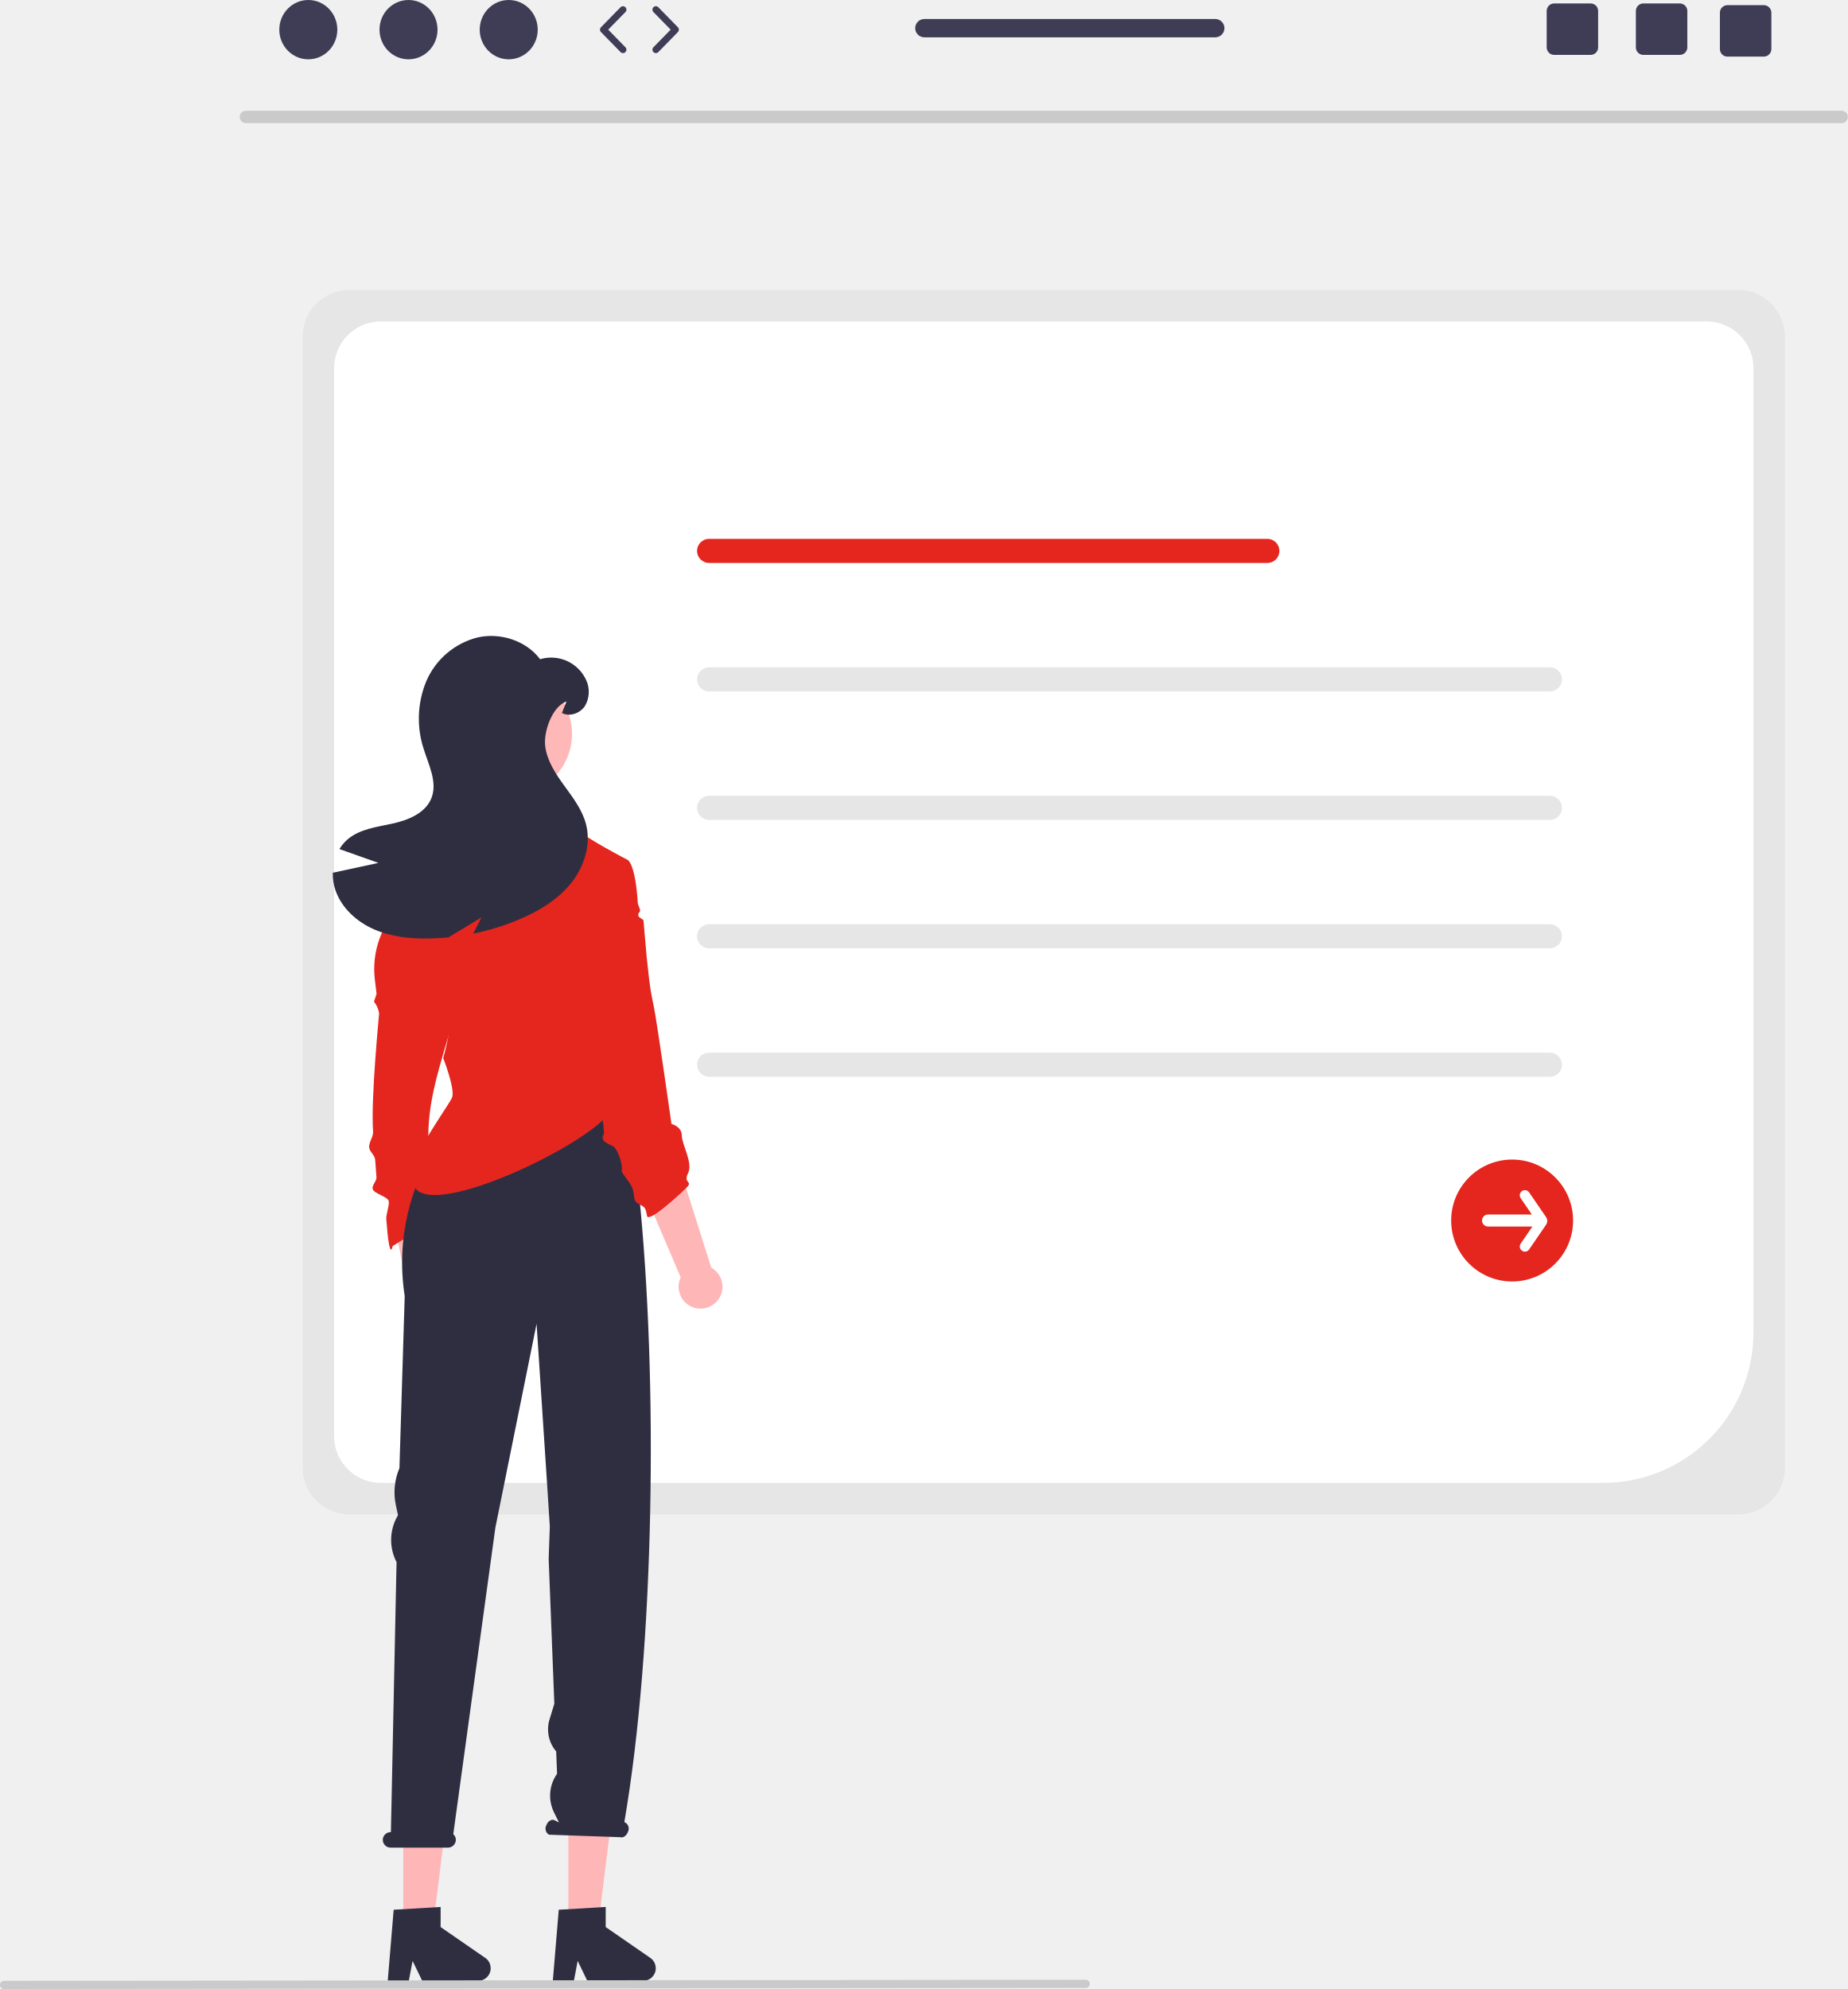
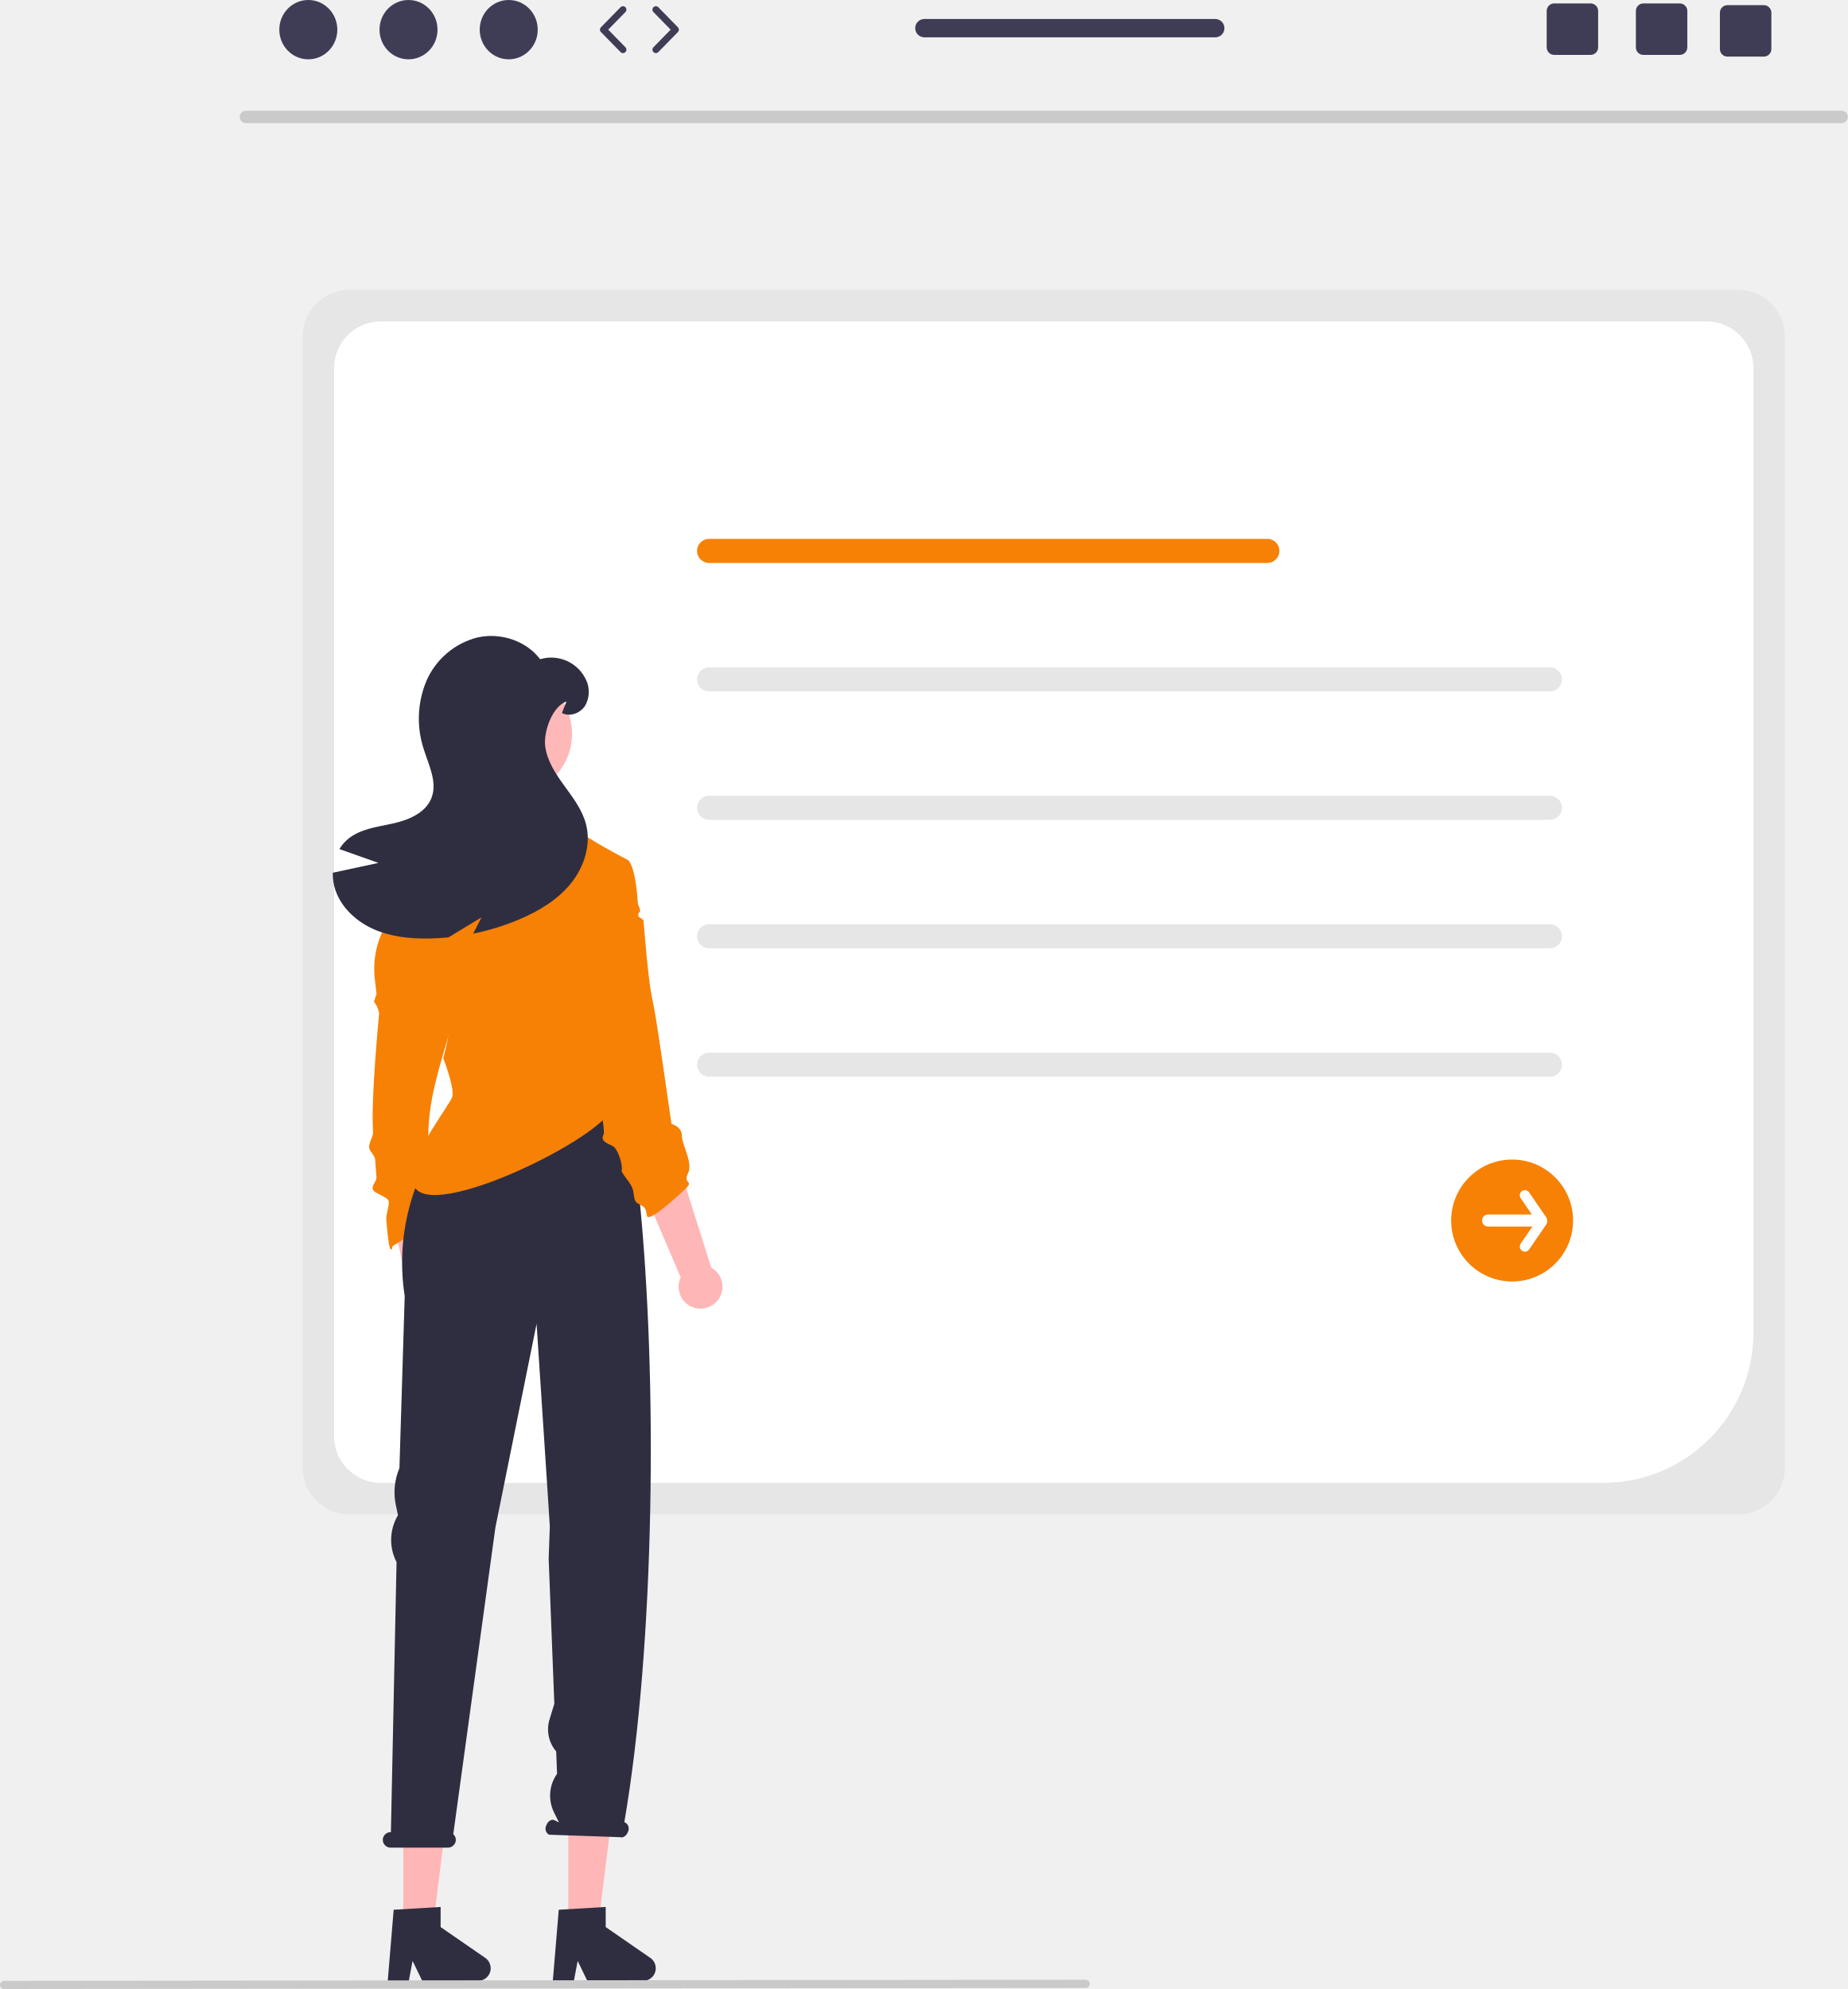
<svg xmlns="http://www.w3.org/2000/svg" width="538.716" height="579.819" viewBox="0 0 538.716 579.819">
  <path d="M506.768,441.458H101.832c-7.512-.009-13.6-6.097-13.609-13.609V98.126c.009-7.512,6.097-13.6,13.609-13.609H506.768c7.512,.009,13.6,6.097,13.609,13.609V427.849c-.009,7.512-6.097,13.6-13.609,13.609Z" fill="#e6e6e6" />
  <path d="M467.423,432.279H111.014c-7.512-.009-13.6-6.097-13.609-13.609V107.313c.009-7.512,6.097-13.6,13.609-13.609H497.588c7.512,.009,13.6,6.097,13.609,13.609V388.504c-.027,24.164-19.61,43.747-43.774,43.774Z" fill="#fff" />
-   <path d="M369.483,164.107H206.729c-1.938,0-3.51-1.571-3.51-3.51s1.571-3.51,3.51-3.51h162.753c1.938,0,3.51,1.571,3.51,3.51s-1.571,3.51-3.51,3.51Z" fill="#e5261f" />
+   <path d="M369.483,164.107H206.729c-1.938,0-3.51-1.571-3.51-3.51s1.571-3.51,3.51-3.51h162.753c1.938,0,3.51,1.571,3.51,3.51s-1.571,3.51-3.51,3.51Z" fill="#f78104" />
  <path d="M451.871,201.554H206.729c-1.938,0-3.51-1.571-3.51-3.51s1.571-3.51,3.51-3.51h245.142c1.938,0,3.51,1.571,3.51,3.51s-1.571,3.51-3.51,3.51Z" fill="#e6e6e6" />
  <path d="M451.871,239.001H206.729c-1.938,0-3.51-1.571-3.51-3.51s1.571-3.51,3.51-3.51h245.142c1.938,0,3.51,1.571,3.51,3.51s-1.571,3.51-3.51,3.51Z" fill="#e6e6e6" />
  <path d="M451.871,276.448H206.729c-1.938,0-3.51-1.571-3.51-3.51s1.571-3.51,3.51-3.51h245.142c1.938,0,3.51,1.571,3.51,3.51s-1.571,3.51-3.51,3.51Z" fill="#e6e6e6" />
  <path d="M451.871,313.895H206.729c-1.938,0-3.51-1.571-3.51-3.51s1.571-3.51,3.51-3.51h245.142c1.938,0,3.51,1.571,3.51,3.51s-1.571,3.51-3.51,3.51Z" fill="#e6e6e6" />
-   <path d="M440.847,373.569c-9.815,0-17.772-7.957-17.772-17.772s7.957-17.772,17.772-17.772c9.815,0,17.772,7.957,17.772,17.772h0c-0,9.815-7.957,17.772-17.772,17.772Z" fill="#e5261f" />
+   <path d="M440.847,373.569c-9.815,0-17.772-7.957-17.772-17.772s7.957-17.772,17.772-17.772c9.815,0,17.772,7.957,17.772,17.772h0c-0,9.815-7.957,17.772-17.772,17.772Z" fill="#f78104" />
  <path d="M450.845,354.953l-5.038-7.354c-.465-.682-1.394-.858-2.076-.394-.682,.465-.858,1.394-.394,2.076l.004,.006,3.258,4.756h-12.765c-.968-.003-1.755,.78-1.758,1.748s.78,1.755,1.748,1.758h12.936l-3.419,4.99c-.464,.683-.286,1.612,.397,2.075,.679,.461,1.602,.288,2.068-.386l5.038-7.354c.334-.597,.334-1.325,0-1.922Z" fill="#fff" />
  <path d="M536.947,35.893H71.654c-.998-.021-1.789-.847-1.768-1.845,.021-.968,.8-1.747,1.768-1.768h465.293c.998,.021,1.789,.847,1.768,1.845-.021,.968-.8,1.747-1.768,1.768Z" fill="#cacaca" />
  <path d="M129.883,392.036c2.69-2.251,3.047-6.257,.796-8.947-.24-.287-.505-.552-.792-.792l-3.853-33.295-12.234,2.833,6.799,31.561c-2.082,2.847-1.461,6.843,1.386,8.924,2.382,1.742,5.647,1.624,7.898-.284Z" fill="#ffb6b6" />
-   <path d="M128.619,354.431l-14.164,8.836s-.862,5.179-1.836-7.836c-.102-1.359,.846-3.725,.742-5.12-.118-1.573-4.623-2.289-4.742-3.88-.085-1.133,1.218-2.141,1.134-3.271-.127-1.712-.254-3.414-.378-5.088-.104-1.401-1.656-2.289-1.756-3.641-.101-1.363,1.25-3.19,1.155-4.482-.714-9.688,1.755-34.063,1.755-34.559-.191-1.244-.71-2.415-1.505-3.392l.756-2.261-.5-4.242c-.657-5.575,.515-11.212,3.339-16.063h0l3.597-2.355,16.598,27.917c-6.985,24.158-11.544,33.647-4.195,59.438Z" fill="#e5261f" />
+   <path d="M128.619,354.431l-14.164,8.836s-.862,5.179-1.836-7.836c-.102-1.359,.846-3.725,.742-5.12-.118-1.573-4.623-2.289-4.742-3.88-.085-1.133,1.218-2.141,1.134-3.271-.127-1.712-.254-3.414-.378-5.088-.104-1.401-1.656-2.289-1.756-3.641-.101-1.363,1.25-3.19,1.155-4.482-.714-9.688,1.755-34.063,1.755-34.559-.191-1.244-.71-2.415-1.505-3.392l.756-2.261-.5-4.242c-.657-5.575,.515-11.212,3.339-16.063h0l3.597-2.355,16.598,27.917c-6.985,24.158-11.544,33.647-4.195,59.438Z" fill="#f78104" />
  <polygon points="117.567 562.585 126.135 562.585 130.213 529.536 117.567 529.536 117.567 562.585" fill="#ffb6b6" />
  <path d="M114.771,556.717l13.689-.817v5.865l13.014,8.988c1.665,1.15,2.083,3.431,.933,5.096-.684,.991-1.811,1.582-3.015,1.582h-16.297l-2.809-5.801-1.097,5.801h-6.145l1.726-20.714Z" fill="#2f2e41" />
  <polygon points="165.696 562.585 174.264 562.585 178.341 529.536 165.696 529.536 165.696 562.585" fill="#ffb6b6" />
  <path d="M162.899,556.717l13.689-.817v5.865l13.014,8.988c1.665,1.15,2.083,3.431,.933,5.096-.684,.991-1.811,1.582-3.015,1.582h-16.297l-2.809-5.801-1.097,5.801h-6.145l1.726-20.714Z" fill="#2f2e41" />
  <path d="M113.93,534.086h.033l1.648-78.705c-2.166-4.178-2.097-9.162,.184-13.278l.236-.427-.612-2.835c-.786-3.643-.425-7.44,1.032-10.87l1.537-50.125c-5.492-35.593,20.681-58.805,20.681-58.805h39.208l8.417,28.92c5.565,54.215,4.555,132.014-4.275,183.198l.241,.122c.948,.529,1.314,1.71,.831,2.682-.408,1.182-1.441,1.898-2.308,1.599l-20.706-.72c-.949-.529-1.314-1.71-.831-2.682,.408-1.182,1.441-1.898,2.308-1.599l1.408,.712-1.453-2.957c-1.782-3.627-1.437-7.938,.898-11.236h0l-.254-6.51h0c-2.201-2.578-2.933-6.102-1.94-9.343l1.397-4.559-1.65-42.217,.333-9.471-.686-10.745-3.174-48.331-12.014,59.433-12.271,89.347c.601,.542,.864,1.364,.69,2.154-.261,1.06-1.221,1.798-2.312,1.776h-16.656c-1.253-.001-2.268-1.018-2.267-2.271,0-.203,.028-.406,.082-.601,.289-.995,1.209-1.674,2.245-1.656Z" fill="#2f2e41" />
  <path d="M209.21,379.098c2.214-2.721,1.802-6.722-.919-8.935-.29-.236-.601-.446-.928-.627l-10.109-31.956-11.473,5.106,12.672,29.694c-1.503,3.191-.135,6.996,3.056,8.498,2.67,1.257,5.853,.522,7.701-1.779h-0Z" fill="#ffb6b6" />
-   <path d="M167.612,277.507s11.53,40.802,11.008,44.924c-1.077,8.5-54.06,34.627-58,23l.494-3.822c-1.991-3.981,10.154-19.781,10.744-21.848,.749-2.643-2.643-11.319-2.643-11.319,0,0,2.344-7.921,1.97-12.825-.381-4.904-1.512-4.148-5.66-7.172-4.148-3.017-10.938-16.972-10.938-16.972,0,0,3.017-13.581,3.017-16.223s12.395-7.144,13.9-8.649c.655-.874,1.207-1.822,1.644-2.823,.305-.61,.111-2.025,.437-2.726,.208-.458,.936-.173,1.151-.645,.208-.458,.028-.985,.236-1.436,.271-.596,.922-1.117,1.179-1.678,1.179-2.58,2.185-4.682,2.497-4.682,.749,0,24.9,3.399,24.9,3.399,1.314,2.033,2.829,3.929,4.522,5.66,2.643,2.636,15.009,9.051,15.009,9.051l-15.467,26.787Z" fill="#e5261f" />
-   <path d="M200.223,346.15c-1.887,1.887-11.222,10.549-11.604,8.28-.375-2.261-.578-2.531-2.09-3.28-1.512-.756-1.512-1.131-1.887-3.773-.375-2.643-3.773-5.285-3.392-6.416,.375-1.131,.025,.308,.025-.83,0-1.131-1.131-5.278-2.643-6.034-1.505-.756-3.773-1.505-2.636-3.392,1.131-1.887-10.647-58.484-10.647-58.484l10.563-20.745,7.165-.756s2.177,1.246,2.859,12.477c.035,.569,.655,1.613,.681,2.234,.022,.516-.549,.602-.533,1.155,.003,.118,.007,.237,.01,.357,.014,.551,1.501,.956,1.523,1.487,.04,.949,.624,7.005,.687,7.895,.071,1.003,.155,1.97,.251,2.899,1.043,10.121,1.416,10.976,2.062,14.206,1,5,5.145,34.202,5.145,34.202,0,0,3.017,.749,3.017,3.392s3.328,7.954,1.823,10.971c-1.512,3.024,1.505,2.268-.381,4.155Z" fill="#e5261f" />
+   <path d="M167.612,277.507s11.53,40.802,11.008,44.924c-1.077,8.5-54.06,34.627-58,23l.494-3.822c-1.991-3.981,10.154-19.781,10.744-21.848,.749-2.643-2.643-11.319-2.643-11.319,0,0,2.344-7.921,1.97-12.825-.381-4.904-1.512-4.148-5.66-7.172-4.148-3.017-10.938-16.972-10.938-16.972,0,0,3.017-13.581,3.017-16.223s12.395-7.144,13.9-8.649c.655-.874,1.207-1.822,1.644-2.823,.305-.61,.111-2.025,.437-2.726,.208-.458,.936-.173,1.151-.645,.208-.458,.028-.985,.236-1.436,.271-.596,.922-1.117,1.179-1.678,1.179-2.58,2.185-4.682,2.497-4.682,.749,0,24.9,3.399,24.9,3.399,1.314,2.033,2.829,3.929,4.522,5.66,2.643,2.636,15.009,9.051,15.009,9.051l-15.467,26.787Z" fill="#f78104" />
+   <path d="M200.223,346.15c-1.887,1.887-11.222,10.549-11.604,8.28-.375-2.261-.578-2.531-2.09-3.28-1.512-.756-1.512-1.131-1.887-3.773-.375-2.643-3.773-5.285-3.392-6.416,.375-1.131,.025,.308,.025-.83,0-1.131-1.131-5.278-2.643-6.034-1.505-.756-3.773-1.505-2.636-3.392,1.131-1.887-10.647-58.484-10.647-58.484l10.563-20.745,7.165-.756s2.177,1.246,2.859,12.477c.035,.569,.655,1.613,.681,2.234,.022,.516-.549,.602-.533,1.155,.003,.118,.007,.237,.01,.357,.014,.551,1.501,.956,1.523,1.487,.04,.949,.624,7.005,.687,7.895,.071,1.003,.155,1.97,.251,2.899,1.043,10.121,1.416,10.976,2.062,14.206,1,5,5.145,34.202,5.145,34.202,0,0,3.017,.749,3.017,3.392s3.328,7.954,1.823,10.971c-1.512,3.024,1.505,2.268-.381,4.155Z" fill="#f78104" />
  <circle cx="148.875" cy="213.942" r="17.894" fill="#ffb8b8" />
  <path d="M110.315,251.548c-3.787-1.342-7.573-2.686-11.36-4.033,.653-1.095,1.484-2.073,2.459-2.894,3.605-3.01,8.581-3.554,13.159-4.57,4.585-1.016,9.561-3.097,11.236-7.479,1.741-4.556-.783-9.474-2.249-14.116-2.164-6.512-1.901-13.586,.74-19.919,2.735-6.34,8.268-11.044,14.965-12.723,6.63-1.473,14.123,.928,18.2,6.354,5.436-1.631,11.233,1.053,13.507,6.253,1.049,2.389,.887,5.136-.435,7.385-1.415,2.14-4.439,3.235-6.717,2.046l1.32-3.351c-4.084,1.385-6.739,8.77-6.188,13.05,.544,4.273,3.039,8.016,5.571,11.505s5.23,7.015,6.318,11.186c1.567,5.999-.551,12.557-4.468,17.366s-9.437,8.074-15.153,10.475c-4.279,1.799-8.725,3.169-13.275,4.091,.812-1.581,1.618-3.163,2.43-4.744l-9.64,5.832c-1.864,.181-3.743,.29-5.622,.326-5.469,.094-11.048-.479-16.053-2.662-5.012-2.191-9.416-6.159-11.229-11.316-.581-1.668-.857-3.428-.812-5.194,4.432-.958,8.864-1.913,13.296-2.865Z" fill="#2f2e41" />
  <path d="M283.233,578.794h-33.187l-.143-.259c-.424-.77-.834-1.585-1.217-2.423-3.418-7.318-4.863-15.688-6.138-23.073l-.96-5.566c-.323-1.871,.932-3.648,2.803-3.971,.916-.158,1.856,.062,2.607,.609,5.043,3.67,10.089,7.336,15.136,10.999,1.911,1.391,4.094,3,6.184,4.739,.202-.979,.413-1.962,.624-2.931,.404-1.856,2.235-3.033,4.091-2.63,.908,.198,1.698,.755,2.189,1.544l3.883,6.238c2.832,4.556,5.332,9.045,4.822,13.887,.003,.059-.002,.118-.013,.176-.102,.795-.291,1.577-.563,2.331l-.119,.33Z" fill="#f0f0f0" />
  <path d="M316.542,579.511l-315.358,.307c-.658-.003-1.188-.539-1.184-1.197,.003-.653,.532-1.181,1.184-1.184l315.358-.307c.658,.003,1.188,.539,1.184,1.197-.003,.653-.532,1.181-1.184,1.184Z" fill="#cacaca" />
  <ellipse cx="89.885" cy="8.645" rx="8.457" ry="8.645" fill="#3f3d56" />
  <ellipse cx="119.099" cy="8.645" rx="8.457" ry="8.645" fill="#3f3d56" />
  <ellipse cx="148.313" cy="8.645" rx="8.457" ry="8.645" fill="#3f3d56" />
  <path d="M181.624,15.478c-.26,0-.519-.101-.715-.301l-5.706-5.833c-.38-.389-.38-1.01,0-1.398l5.706-5.833c.387-.395,1.021-.401,1.414-.016,.395,.386,.402,1.02,.016,1.414l-5.022,5.133,5.022,5.134c.386,.395,.379,1.028-.016,1.414-.194,.19-.447,.285-.699,.285Z" fill="#3f3d56" />
  <path d="M191.213,15.478c-.252,0-.505-.095-.699-.285-.395-.386-.402-1.019-.016-1.414l5.021-5.134-5.021-5.133c-.386-.395-.379-1.028,.016-1.414,.394-.387,1.028-.379,1.414,.016l5.706,5.833c.38,.389,.38,1.01,0,1.398l-5.706,5.833c-.196,.2-.455,.301-.715,.301Z" fill="#3f3d56" />
  <path d="M489.723,1.001h-10.61c-1.21,0-2.19,.98-2.19,2.19V13.811c0,1.21,.98,2.19,2.19,2.19h10.61c1.21,0,2.2-.98,2.2-2.19V3.191c0-1.21-.99-2.19-2.2-2.19Z" fill="#3f3d56" />
  <path d="M463.723,1.001h-10.61c-1.21,0-2.19,.98-2.19,2.19V13.811c0,1.21,.98,2.19,2.19,2.19h10.61c1.21,0,2.2-.98,2.2-2.19V3.191c0-1.21-.99-2.19-2.2-2.19Z" fill="#3f3d56" />
  <path d="M514.223,1.501h-10.61c-1.21,0-2.19,.98-2.19,2.19V14.311c0,1.21,.98,2.19,2.19,2.19h10.61c1.21,0,2.2-.98,2.2-2.19V3.691c0-1.21-.99-2.19-2.2-2.19Z" fill="#3f3d56" />
  <path d="M354.301,5.541h-84.81c-1.48,0-2.67,1.2-2.67,2.67s1.19,2.67,2.67,2.67h84.81c1.47,0,2.67-1.2,2.67-2.67s-1.2-2.67-2.67-2.67Z" fill="#3f3d56" />
</svg>
